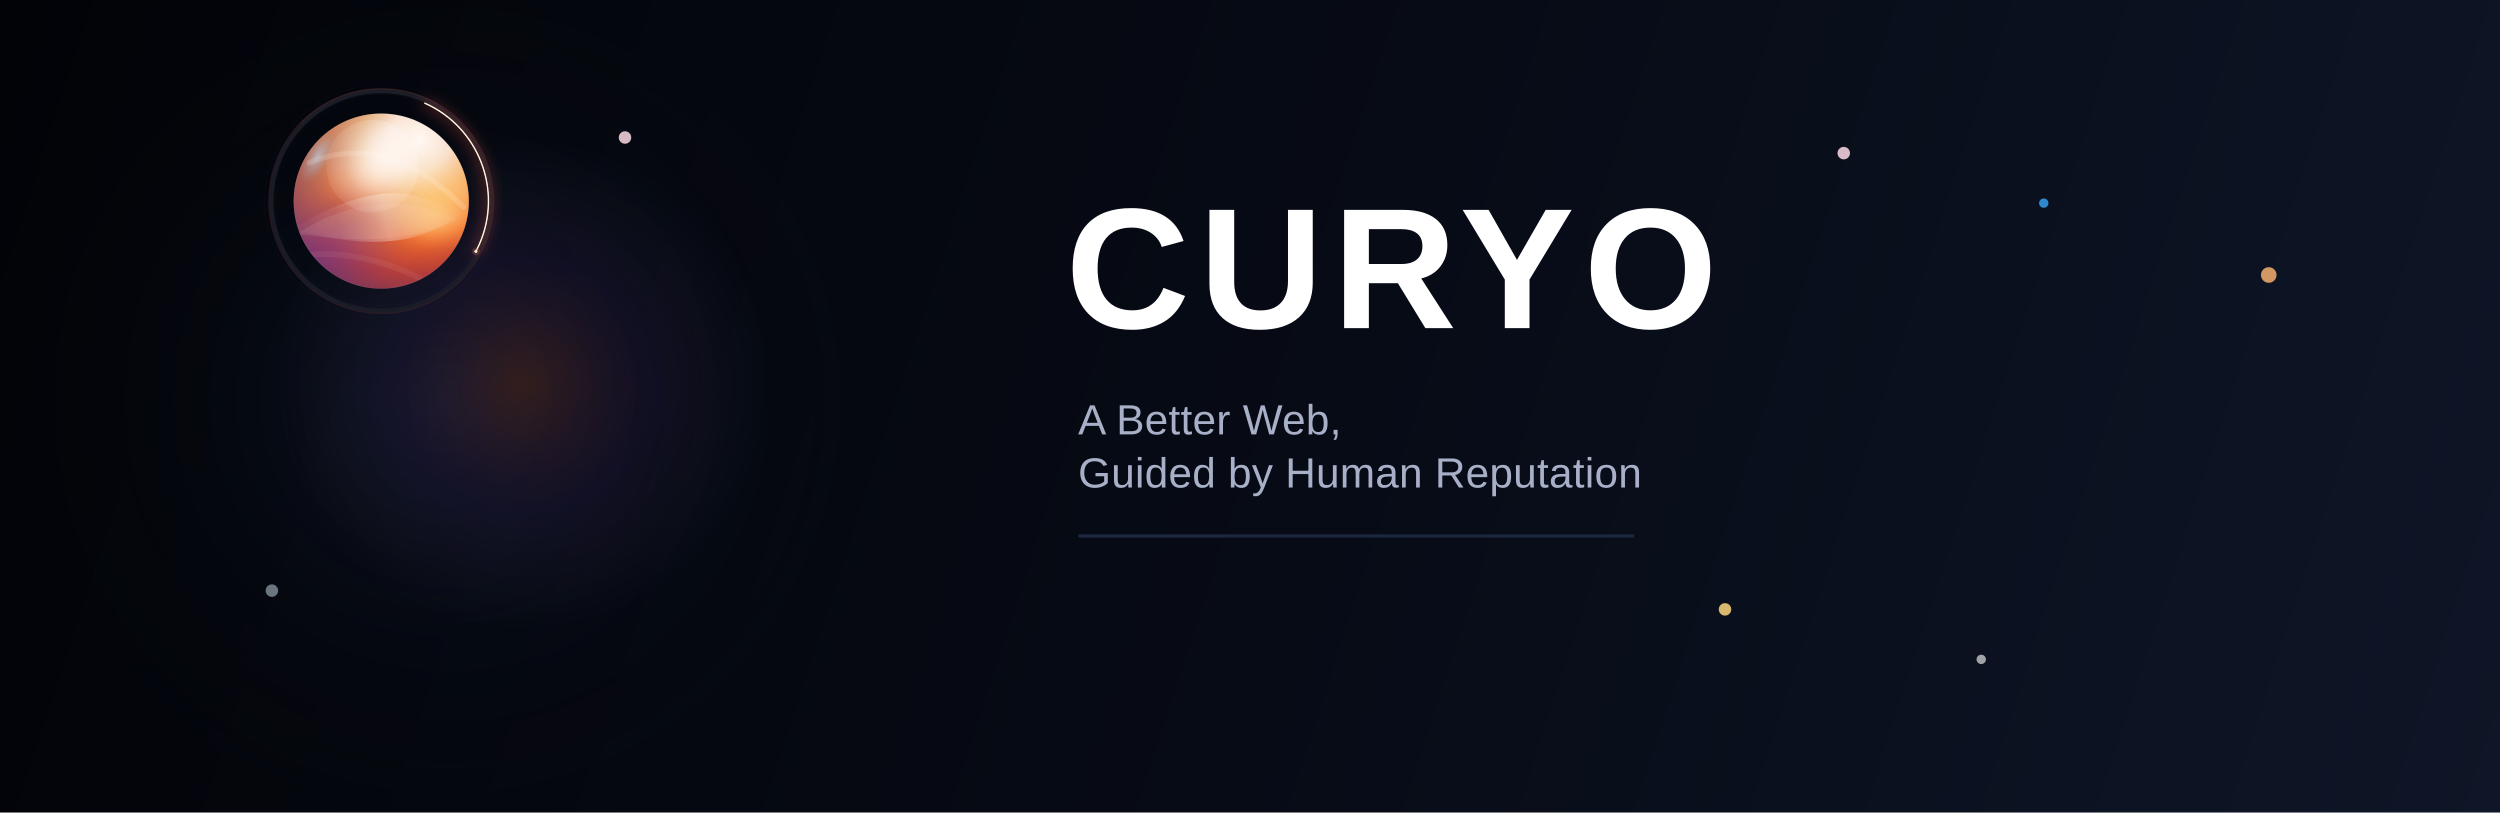
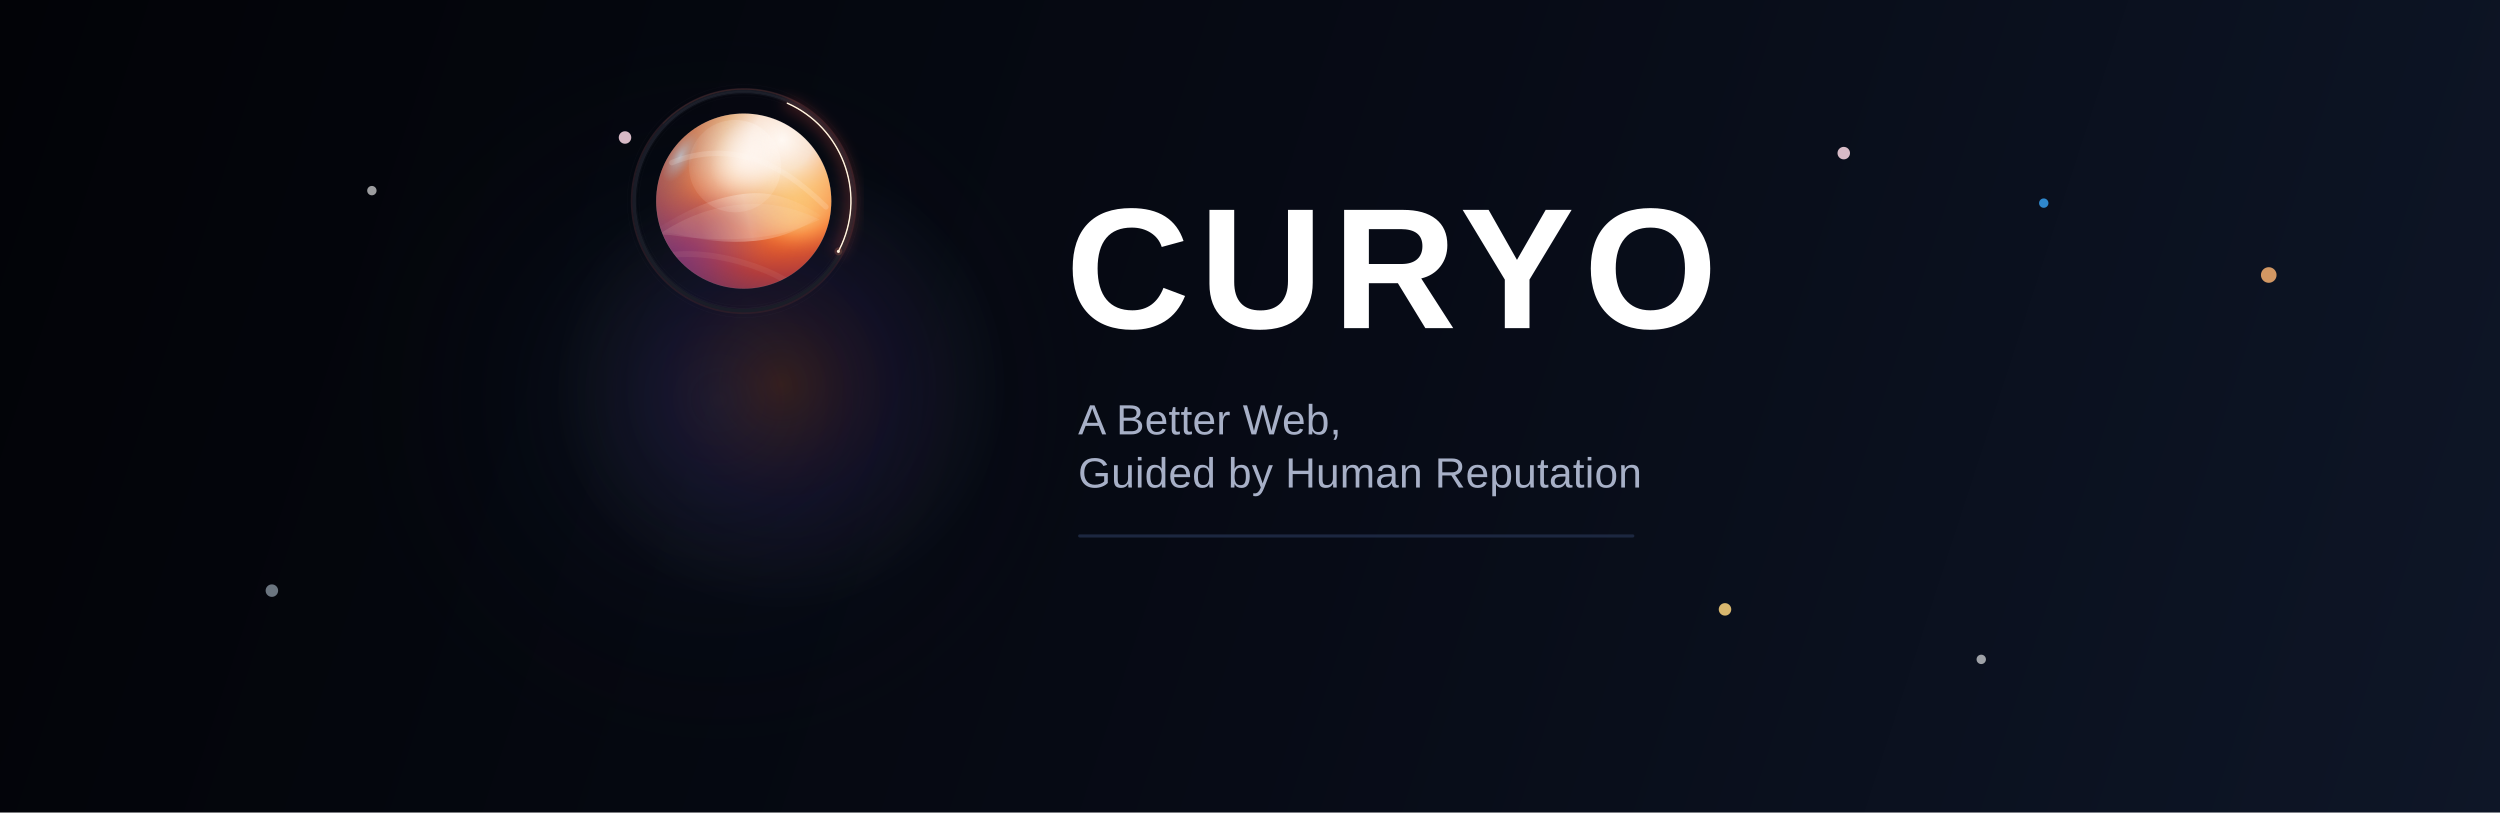
<svg xmlns="http://www.w3.org/2000/svg" viewBox="0 0 1600 520" width="1600" height="520" fill="none">
  <defs>
    <linearGradient id="banner-bg" x1="0" y1="0" x2="1600" y2="520" gradientUnits="userSpaceOnUse">
      <stop offset="0%" stop-color="#020307" />
      <stop offset="54%" stop-color="#070B16" />
      <stop offset="100%" stop-color="#0E1627" />
    </linearGradient>
-     <radialGradient id="banner-left-glow" cx="286" cy="256" r="290" gradientUnits="userSpaceOnUse">
+     <radialGradient id="banner-left-glow" cx="460" cy="256" r="250" gradientUnits="userSpaceOnUse">
      <stop offset="0%" stop-color="#141D32" stop-opacity="0.55" />
      <stop offset="56%" stop-color="#0B1222" stop-opacity="0.16" />
      <stop offset="100%" stop-color="#05070D" stop-opacity="0" />
    </radialGradient>
-     <radialGradient id="banner-core-glow" cx="334" cy="246" r="158" gradientUnits="userSpaceOnUse">
+     <radialGradient id="banner-core-glow" cx="500" cy="246" r="145" gradientUnits="userSpaceOnUse">
      <stop offset="0%" stop-color="#F26426" stop-opacity="0.18" />
      <stop offset="52%" stop-color="#6B37A5" stop-opacity="0.1" />
      <stop offset="100%" stop-color="#7E8996" stop-opacity="0" />
    </radialGradient>
    <radialGradient id="banner-mark-orb-base" cx="0" cy="0" r="1" gradientUnits="userSpaceOnUse" gradientTransform="translate(856 450) rotate(136) scale(720 702)">
      <stop stop-color="#FFF8F2" />
      <stop offset="0.18" stop-color="#F8E1D0" />
      <stop offset="0.34" stop-color="#F7B070" />
      <stop offset="0.56" stop-color="#F26426" />
      <stop offset="0.78" stop-color="#B23C3B" />
      <stop offset="1" stop-color="#6A345F" />
    </radialGradient>
    <radialGradient id="banner-mark-orb-rim" cx="0" cy="0" r="1" gradientUnits="userSpaceOnUse" gradientTransform="translate(438 516) rotate(30) scale(240 540)">
      <stop stop-color="#AFC5D7" stop-opacity="0.82" />
      <stop offset="0.22" stop-color="#7E8996" stop-opacity="0.34" />
      <stop offset="1" stop-color="#7E8996" stop-opacity="0" />
    </radialGradient>
    <radialGradient id="banner-mark-soft-white" cx="0" cy="0" r="1" gradientUnits="userSpaceOnUse" gradientTransform="translate(710 520) rotate(128) scale(330 260)">
      <stop stop-color="#FFF8F3" stop-opacity="0.74" />
      <stop offset="0.52" stop-color="#FFF8F3" stop-opacity="0.2" />
      <stop offset="1" stop-color="#FFF8F3" stop-opacity="0" />
    </radialGradient>
    <radialGradient id="banner-mark-coral-bloom" cx="0" cy="0" r="1" gradientUnits="userSpaceOnUse" gradientTransform="translate(910 754) rotate(158) scale(294 236)">
      <stop stop-color="#FFD77E" stop-opacity="0.82" />
      <stop offset="1" stop-color="#FFD77E" stop-opacity="0" />
    </radialGradient>
    <radialGradient id="banner-mark-violet-pocket" cx="0" cy="0" r="1" gradientUnits="userSpaceOnUse" gradientTransform="translate(500 866) rotate(-26) scale(334 244)">
      <stop stop-color="#6B37A5" stop-opacity="0.54" />
      <stop offset="1" stop-color="#6B37A5" stop-opacity="0" />
    </radialGradient>
    <radialGradient id="banner-mark-blue-pocket" cx="0" cy="0" r="1" gradientUnits="userSpaceOnUse" gradientTransform="translate(620 760) rotate(8) scale(320 180)">
      <stop stop-color="#8C4A53" stop-opacity="0.36" />
      <stop offset="0.58" stop-color="#C46A4A" stop-opacity="0.22" />
      <stop offset="1" stop-color="#C46A4A" stop-opacity="0" />
    </radialGradient>
    <linearGradient id="banner-mark-fold-sheen" x1="290" y1="820" x2="1036" y2="650" gradientUnits="userSpaceOnUse">
      <stop stop-color="#FFF7F0" stop-opacity="0" />
      <stop offset="0.3" stop-color="#FFF7F0" stop-opacity="0.08" />
      <stop offset="0.56" stop-color="#FFF7F0" stop-opacity="0.34" />
      <stop offset="0.82" stop-color="#FFD7B2" stop-opacity="0.18" />
      <stop offset="1" stop-color="#FFD7B2" stop-opacity="0" />
    </linearGradient>
    <linearGradient id="banner-mark-flare-gradient" x1="860" y1="260" x2="1050" y2="736" gradientUnits="userSpaceOnUse">
      <stop stop-color="#F45C4D" />
      <stop offset="0.24" stop-color="#FF8A5D" />
      <stop offset="0.56" stop-color="#FFC37A" />
      <stop offset="0.82" stop-color="#FFE1A7" />
      <stop offset="1" stop-color="#FFF4DB" />
    </linearGradient>
    <linearGradient id="banner-mark-flare-core" x1="870" y1="280" x2="1036" y2="716" gradientUnits="userSpaceOnUse">
      <stop stop-color="#FF9E78" />
      <stop offset="0.48" stop-color="#FFF0CF" />
      <stop offset="1" stop-color="#FFF8ED" />
    </linearGradient>
    <filter id="banner-mark-blur-40" x="0" y="0" width="1400" height="1400" filterUnits="userSpaceOnUse" color-interpolation-filters="sRGB">
      <feGaussianBlur stdDeviation="40" />
    </filter>
    <clipPath id="banner-mark-orb-clip">
      <circle cx="700" cy="700" r="360" />
    </clipPath>
    <symbol id="banner-mark" viewBox="0 0 1400 1400">
      <circle cx="700" cy="700" r="680" stroke="#FFFFFF" stroke-opacity="0.03" stroke-width="2" />
      <circle cx="700" cy="700" r="654" stroke="#342129" stroke-opacity="0.66" stroke-width="12" />
      <circle cx="700" cy="700" r="640" stroke="#1A1E28" stroke-opacity="0.96" stroke-width="20" />
      <circle cx="700" cy="700" r="626" stroke="#FFFFFF" stroke-opacity="0.055" stroke-width="2" />
      <circle cx="700" cy="700" r="612" stroke="#FFFFFF" stroke-opacity="0.038" stroke-width="1.4" />
      <circle cx="700" cy="700" r="654" stroke="#F3A16E" stroke-opacity="0.08" stroke-width="6" stroke-linecap="round" stroke-dasharray="867.5 3241.7" transform="rotate(-136 700 700)" />
      <circle cx="700" cy="700" r="640" stroke="#FFFFFF" stroke-opacity="0.04" stroke-width="2.2" stroke-linecap="round" stroke-dasharray="759.6 3261.7" transform="rotate(-136 700 700)" />
      <g filter="url(#banner-mark-blur-40)">
        <circle cx="700" cy="700" r="626" stroke="#F45C4D" stroke-opacity="0.54" stroke-width="28" stroke-linecap="round" stroke-dasharray="1027.0 2906.3" transform="rotate(-66 700 700)" />
      </g>
      <circle cx="700" cy="700" r="626" stroke="#6D352A" stroke-opacity="0.42" stroke-width="10" stroke-linecap="round" stroke-dasharray="1027.0 2906.3" transform="rotate(-66 700 700)" />
      <circle cx="700" cy="700" r="626" stroke="url(#banner-mark-flare-gradient)" stroke-width="8" stroke-linecap="round" stroke-dasharray="1027.0 2906.3" transform="rotate(-66 700 700)" />
      <circle cx="700" cy="700" r="626" stroke="url(#banner-mark-flare-core)" stroke-width="2.4" stroke-linecap="round" stroke-dasharray="1027.0 2906.3" transform="rotate(-66 700 700)" />
      <circle cx="1252.7" cy="993.9" r="23" fill="#FF8D65" fill-opacity="0.18" />
      <circle cx="1252.7" cy="993.9" r="9" fill="#FFF3DF" />
      <g transform="translate(700 700) scale(1.42) translate(-700 -700)">
        <circle cx="700" cy="700" r="360" fill="url(#banner-mark-orb-base)" />
        <circle cx="700" cy="700" r="360" fill="url(#banner-mark-orb-rim)" />
        <g clip-path="url(#banner-mark-orb-clip)">
          <g filter="url(#banner-mark-blur-40)">
            <ellipse cx="672" cy="538" rx="280" ry="184" fill="url(#banner-mark-soft-white)" />
            <ellipse cx="930" cy="640" rx="246" ry="214" fill="url(#banner-mark-coral-bloom)" />
            <ellipse cx="508" cy="904" rx="286" ry="218" fill="url(#banner-mark-violet-pocket)" />
            <ellipse cx="662" cy="774" rx="316" ry="176" fill="url(#banner-mark-blue-pocket)" />
          </g>
          <path d="M330 822C464 734 582 684 704 670C810 658 902 686 1018 760C944 812 868 844 788 858C680 876 560 868 442 840C404 832 368 826 330 822Z" fill="url(#banner-mark-fold-sheen)" />
          <path d="M350 838C466 760 574 724 694 714C808 704 906 726 1012 776C932 814 852 838 766 848C642 864 520 858 402 840C384 838 366 838 350 838Z" fill="#F5E3D2" fill-opacity="0.11" />
          <path d="M404 542C518 494 634 492 752 530C842 560 938 626 1038 724" stroke="#FFF7F1" stroke-opacity="0.16" stroke-width="22" stroke-linecap="round" />
          <path d="M344 930C456 908 574 916 706 956C820 990 910 1040 988 1110" stroke="#E2B2A0" stroke-opacity="0.1" stroke-width="24" stroke-linecap="round" />
          <circle cx="1118" cy="490" r="50" fill="#FFF9F2" fill-opacity="0.9" />
          <circle cx="664" cy="556" r="190" fill="url(#banner-mark-soft-white)" />
        </g>
        <circle cx="700" cy="700" r="360" fill="none" stroke="#FFF8F2" stroke-opacity="0.14" stroke-width="2" />
      </g>
    </symbol>
  </defs>
  <rect width="1600" height="520" fill="url(#banner-bg)" />
-   <circle cx="286" cy="256" r="290" fill="url(#banner-left-glow)" />
-   <circle cx="334" cy="246" r="158" fill="url(#banner-core-glow)" />
+   <circle cx="460" cy="256" r="250" fill="url(#banner-left-glow)" />
+   <circle cx="500" cy="246" r="145" fill="url(#banner-core-glow)" />
  <g opacity="0.84">
    <circle cx="1180" cy="98" r="4" fill="#FFDCE7" />
    <circle cx="1308" cy="130" r="3" fill="#359EEE" />
    <circle cx="1452" cy="176" r="5" fill="#F7B070" />
    <circle cx="1104" cy="390" r="4" fill="#FFD77E" />
    <circle cx="1268" cy="422" r="3" fill="#FFFFFF" fill-opacity="0.72" />
    <circle cx="238" cy="122" r="3" fill="#FFFFFF" fill-opacity="0.72" />
    <circle cx="400" cy="88" r="4" fill="#FFDCE7" />
    <circle cx="174" cy="378" r="4" fill="#7E8996" />
  </g>
-   <use href="#banner-mark" transform="translate(8 52) scale(0.295)" />
+   <use href="#banner-mark" transform="translate(240 52) scale(0.295)" />
  <text x="682" y="210" font-family="'Helvetica Neue', Arial, sans-serif" font-size="110" font-weight="700" fill="#FFFFFF" letter-spacing="6">
    CURYO
  </text>
  <text x="690" y="278" font-family="'Helvetica Neue', Arial, sans-serif" font-size="27" font-weight="400" fill="#A7B0C7" letter-spacing=".2">
    <tspan x="690" dy="0">A Better Web,</tspan>
    <tspan x="690" dy="34">Guided by Human Reputation</tspan>
  </text>
  <rect x="690" y="342" width="356" height="2" rx="1" fill="#1C2740" />
</svg>
